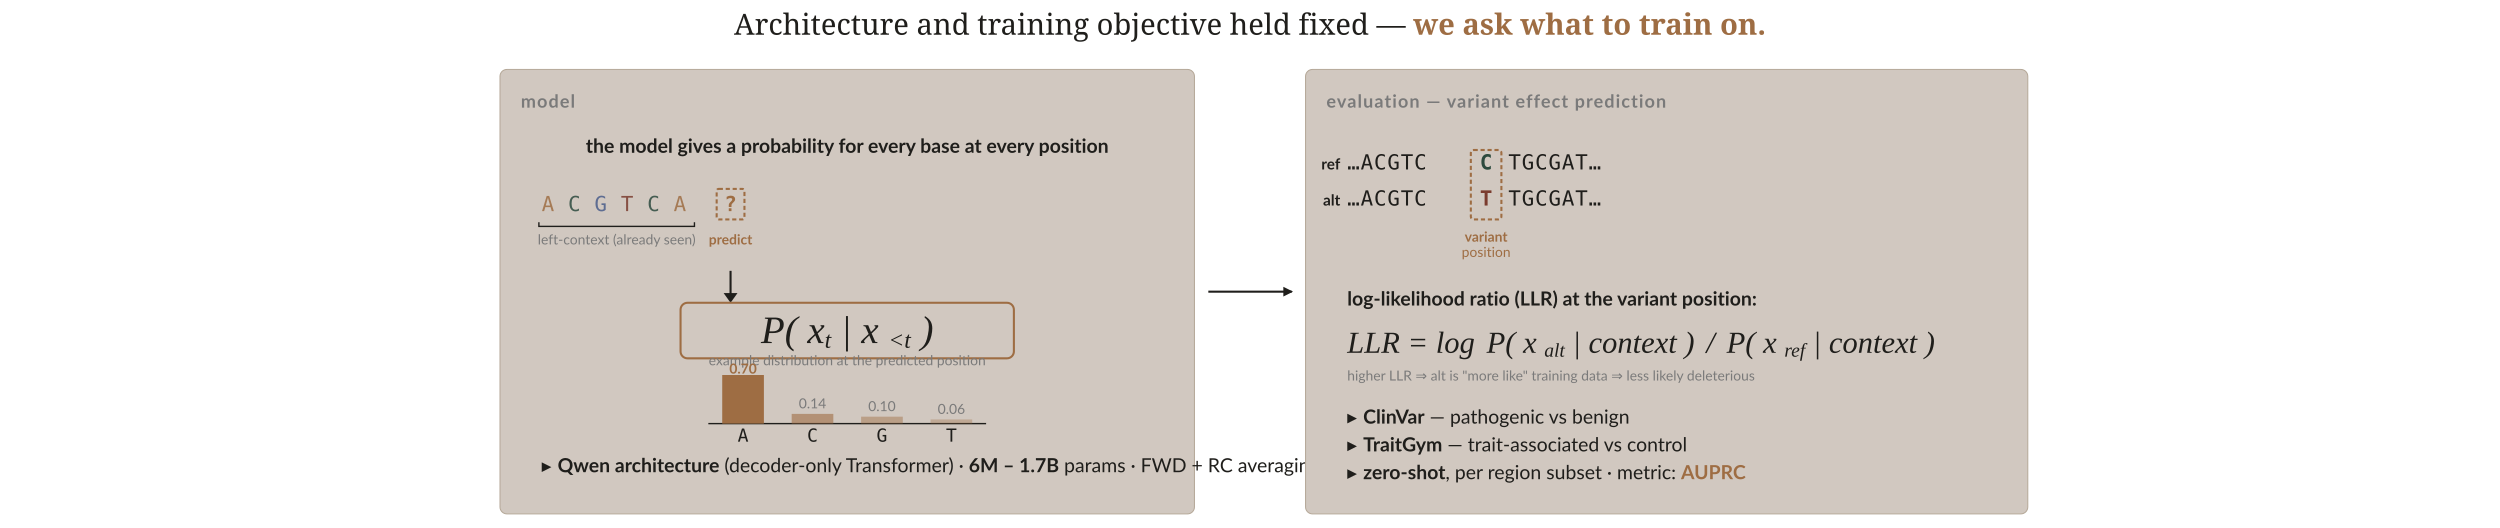
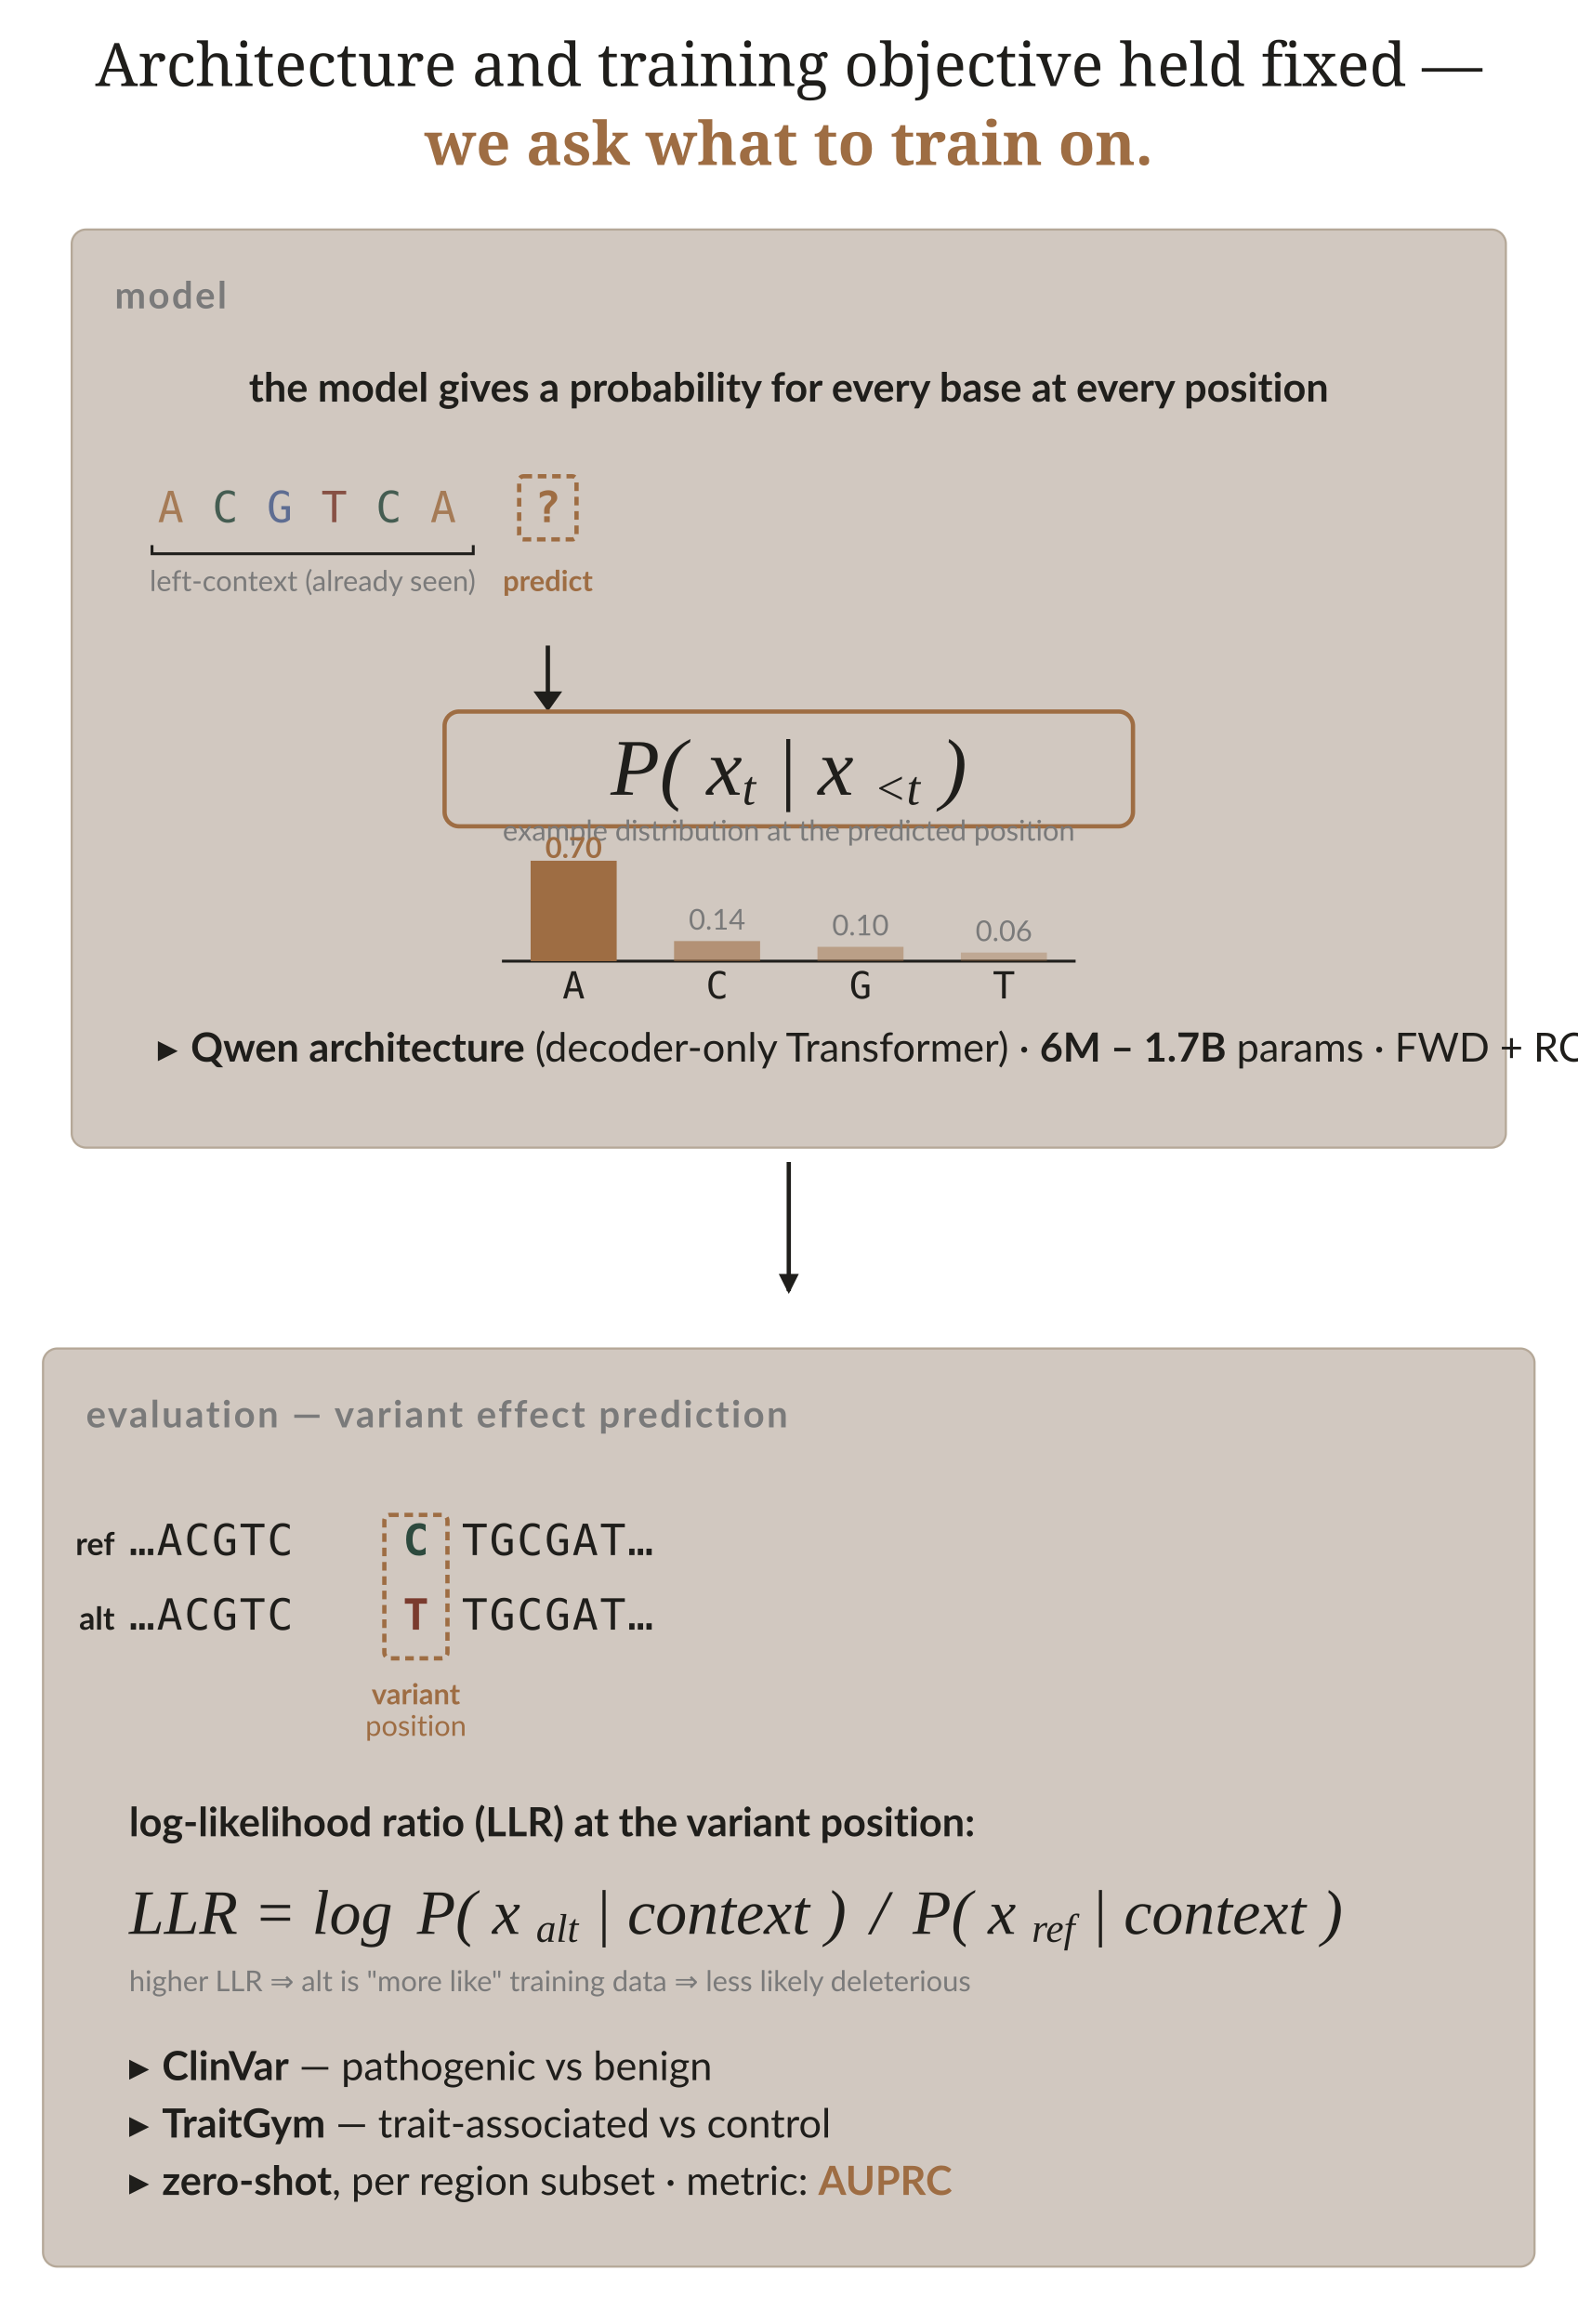
- <svg xmlns="http://www.w3.org/2000/svg" viewBox="0 0 3600 760" preserveAspectRatio="xMidYMid meet">
+ <svg xmlns="http://www.w3.org/2000/svg" viewBox="0 0 1100 1620" preserveAspectRatio="xMidYMid meet">
  <defs>
    <style>
      .ink   { fill: #1f1e1b; }
      .muted { fill: #7a7a7a; }
      .accent{ fill: #9e6d43; }
      .gold  { fill: #BFA77A; }
      /* Palette discipline: 1.5px = neutral, 2px = emphasised, 3px = highlighted. */
      .bg-card    { fill: #D1C8C0; stroke: #B5A898; stroke-width: 1.5; }
      .bg-card-hi { fill: #f5efe6; stroke: #9e6d43; stroke-width: 3; }
      .title { font-family: 'Herbik', Georgia, serif; font-size: 42px; }
      .body  { font-family: 'Lato', sans-serif; font-size: 28px; }
      .mono  { font-family: 'SFMono-Regular', ui-monospace, monospace; font-size: 30px; letter-spacing: 0.04em; }
      .mono-sm { font-family: 'SFMono-Regular', ui-monospace, monospace; font-size: 26px; letter-spacing: 0.04em; }
      .math  { font-family: 'STIX Two Math', 'Times New Roman', serif; font-style: italic; }
      .small { font-family: 'Lato', sans-serif; font-size: 22px; }
      .micro { font-family: 'Lato', sans-serif; font-size: 20px; }
      .stamp { font-family: 'Lato', sans-serif; font-size: 26px; font-weight: 700; letter-spacing: 0.06em; text-transform: uppercase; }
      .arrow-line { stroke: #1f1e1b; stroke-width: 3; fill: none; }
      .base-a { fill: #9e6d43; }
      .base-c { fill: #2d4a3e; }
      .base-g { fill: #4a5d8a; }
      .base-t { fill: #7a3b2e; }
    </style>
    <marker id="arrowhead" markerWidth="14" markerHeight="14" refX="12" refY="7" orient="auto" markerUnits="userSpaceOnUse">
      <path d="M0,0 L0,14 L14,7 z" fill="#1f1e1b" />
    </marker>
  </defs>
-   <text x="1800" y="50" text-anchor="middle" class="title ink">
+   <text x="550" y="60" text-anchor="middle" class="title ink">
    <tspan>Architecture and training objective held fixed —</tspan>
-     <tspan class="accent" font-weight="700"> we ask what to train on.</tspan>
  </text>
-   <g transform="translate(720, 100)">
+   <text x="550" y="115" text-anchor="middle" class="title accent" font-weight="700">
+     we ask what to train on.
+   </text>
+   <g transform="translate(50, 160)">
    <rect class="bg-card" x="0" y="0" width="1000" height="640" rx="10" />
    <text x="30" y="55" class="stamp muted">model</text>
    <text x="500" y="120" text-anchor="middle" class="body ink" font-weight="700">
      the model gives a probability for every base at every position
    </text>
    <g transform="translate(60, 170)">
      <text class="mono ink" y="34" opacity="0.85">
        <tspan x="0" class="base-a">A</tspan>
        <tspan x="38" class="base-c">C</tspan>
        <tspan x="76" class="base-g">G</tspan>
        <tspan x="114" class="base-t">T</tspan>
        <tspan x="152" class="base-c">C</tspan>
        <tspan x="190" class="base-a">A</tspan>
      </text>
      <path d="M -4 50 L -4 56 L 220 56 L 220 50" stroke="#1f1e1b" stroke-width="2" fill="none" />
      <text x="108" y="82" text-anchor="middle" class="micro muted">left-context (already seen)</text>
      <rect x="252" y="2" width="40" height="44" fill="none" stroke="#9e6d43" stroke-width="3" stroke-dasharray="6 4" rx="3" />
      <text x="272" y="34" text-anchor="middle" class="mono accent" font-weight="700">?</text>
      <text x="272" y="82" text-anchor="middle" class="micro accent" font-weight="700">predict</text>
    </g>
    <g transform="translate(332, 290)">
      <line stroke="#1f1e1b" stroke-width="3" x1="0" y1="0" x2="0" y2="36" />
      <polygon points="0,46 -10,32 10,32" fill="#1f1e1b" />
    </g>
    <g transform="translate(500, 380)">
      <rect x="-240" y="-44" width="480" height="80" fill="none" stroke="#9e6d43" stroke-width="3" rx="10" stroke-dasharray="0" />
      <text x="0" y="14" text-anchor="middle" class="math ink" font-size="56">
        P( x<tspan baseline-shift="sub" font-size="34">t</tspan>
        <tspan> | x</tspan>
        <tspan baseline-shift="sub" font-size="34">&lt;t</tspan>
        <tspan>)</tspan>
      </text>
    </g>
    <g transform="translate(300, 440)">
      <text x="200" y="-14" text-anchor="middle" class="micro muted">example distribution at the predicted position</text>
      <line x1="0" y1="70" x2="400" y2="70" stroke="#1f1e1b" stroke-width="2" />
      <rect x="20" y="0" width="60" height="70" fill="#9e6d43" />
      <text x="50" y="-2" text-anchor="middle" class="micro" fill="#9e6d43" font-weight="700">0.70</text>
      <text x="50" y="96" text-anchor="middle" class="mono-sm ink">A</text>
      <rect x="120" y="56" width="60" height="14" fill="#9e6d43" opacity="0.6" />
      <text x="150" y="48" text-anchor="middle" class="micro muted">0.14</text>
      <text x="150" y="96" text-anchor="middle" class="mono-sm ink">C</text>
      <rect x="220" y="60" width="60" height="10" fill="#9e6d43" opacity="0.45" />
      <text x="250" y="52" text-anchor="middle" class="micro muted">0.10</text>
      <text x="250" y="96" text-anchor="middle" class="mono-sm ink">G</text>
      <rect x="320" y="64" width="60" height="6" fill="#9e6d43" opacity="0.35" />
      <text x="350" y="56" text-anchor="middle" class="micro muted">0.06</text>
      <text x="350" y="96" text-anchor="middle" class="mono-sm ink">T</text>
    </g>
    <g transform="translate(60, 580)" class="body ink">
      <text y="0">▸ <tspan font-weight="700">Qwen architecture</tspan> (decoder-only Transformer) · <tspan font-weight="700">6M – 1.7B</tspan> params · FWD + RC averaging</text>
    </g>
  </g>
-   <line class="arrow-line" x1="1740" y1="420" x2="1860" y2="420" marker-end="url(#arrowhead)" />
-   <g transform="translate(1880, 100)">
+   <line class="arrow-line" x1="550" y1="810" x2="550" y2="900" marker-end="url(#arrowhead)" />
+   <g transform="translate(30, 940)">
    <rect class="bg-card" x="0" y="0" width="1040" height="640" rx="10" />
    <text x="30" y="55" class="stamp muted">evaluation — variant effect prediction</text>
    <g transform="translate(60, 110)">
      <text x="-10" y="34" class="small" fill="#1f1e1b" font-weight="700" text-anchor="end">ref</text>
      <text x="-10" y="86" class="small" fill="#1f1e1b" font-weight="700" text-anchor="end">alt</text>
      <rect x="178" y="6" width="44" height="100" fill="none" stroke="#9e6d43" stroke-width="3" stroke-dasharray="6 4" rx="4" />
      <text class="mono ink" y="34" x="0">…ACGTC</text>
      <text class="mono base-c" y="34" x="200" text-anchor="middle" font-weight="700">C</text>
      <text class="mono ink" y="34" x="232">TGCGAT…</text>
      <text class="mono ink" y="86" x="0">…ACGTC</text>
      <text class="mono base-t" y="86" x="200" text-anchor="middle" font-weight="700">T</text>
      <text class="mono ink" y="86" x="232">TGCGAT…</text>
      <text x="200" y="138" text-anchor="middle" class="micro" fill="#9e6d43" font-weight="700">variant</text>
      <text x="200" y="160" text-anchor="middle" class="micro" fill="#9e6d43">position</text>
    </g>
    <g transform="translate(60, 340)">
      <text class="body ink" y="0" font-weight="700">log-likelihood ratio (LLR) at the variant position:</text>
      <text class="math ink" y="68" font-size="44">
        LLR = log
        <tspan dx="6">P( x</tspan>
        <tspan baseline-shift="sub" font-size="28">alt</tspan>
        <tspan> | context )</tspan>
        <tspan dx="6"> /</tspan>
        <tspan dx="6">P( x</tspan>
        <tspan baseline-shift="sub" font-size="28">ref</tspan>
        <tspan> | context )</tspan>
      </text>
      <text class="micro muted" y="108">higher LLR ⇒ alt is "more like" training data ⇒ less likely deleterious</text>
    </g>
    <g transform="translate(60, 510)" class="body ink">
      <text y="0">▸ <tspan font-weight="700">ClinVar</tspan> — pathogenic vs benign</text>
      <text y="40">▸ <tspan font-weight="700">TraitGym</tspan> — trait-associated vs control</text>
      <text y="80">▸ <tspan font-weight="700">zero-shot</tspan>, per region subset · metric: <tspan class="accent" font-weight="700">AUPRC</tspan>
      </text>
    </g>
  </g>
</svg>
